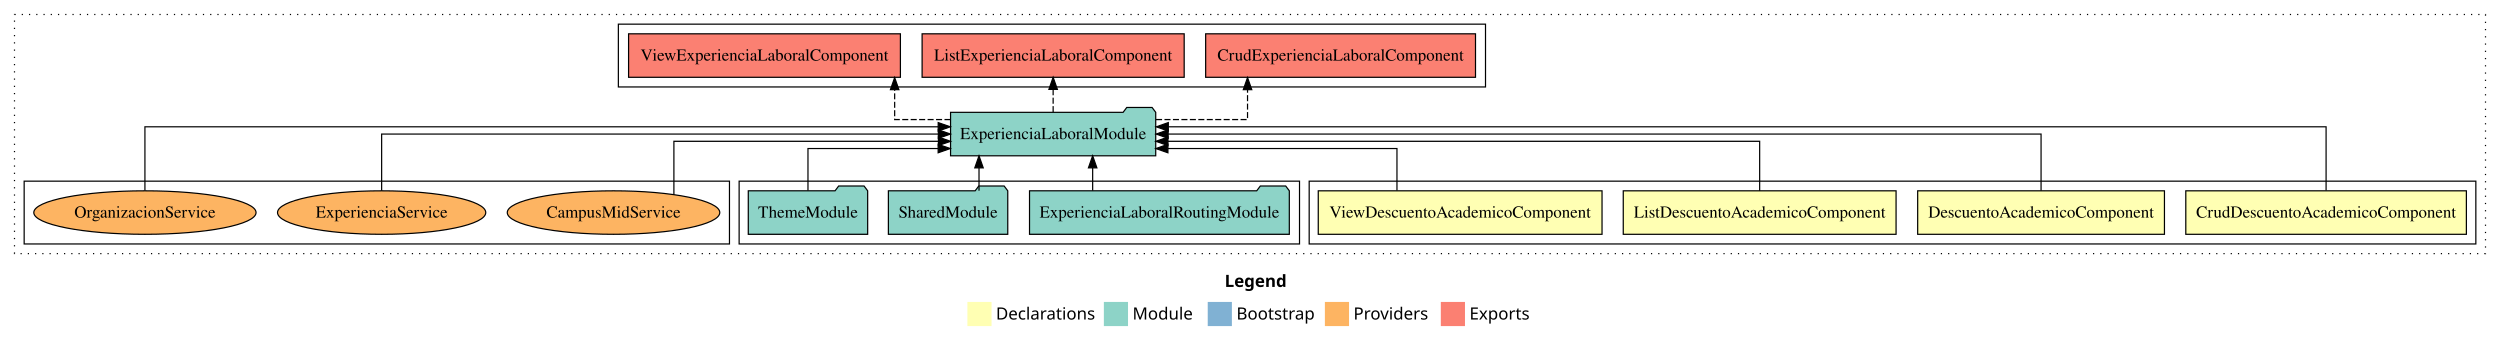
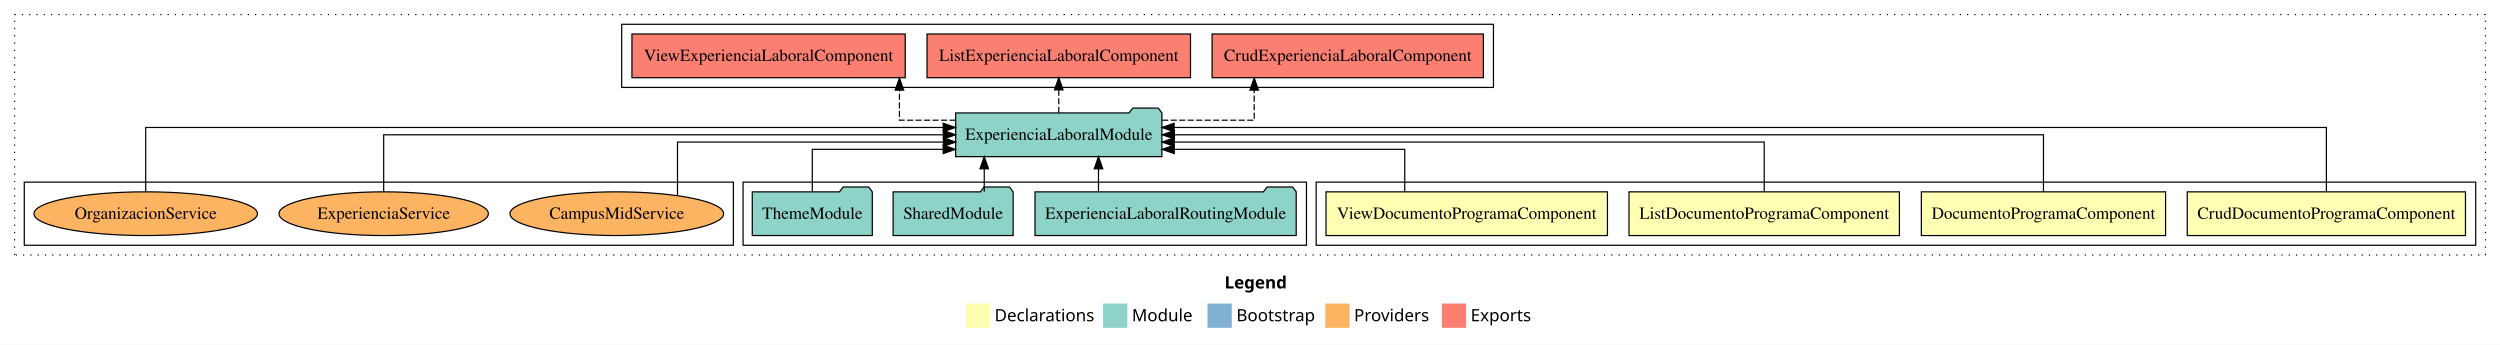
- <svg xmlns="http://www.w3.org/2000/svg" width="2070pt" height="284pt" viewBox="0.00 0.00 2070.00 284.00">
+ <svg xmlns="http://www.w3.org/2000/svg" width="2059pt" height="284pt" viewBox="0.00 0.00 2059.00 284.00">
  <g id="graph0" class="graph" transform="scale(1 1) rotate(0) translate(4 280)">
-     <polygon fill="#ffffff" stroke="transparent" points="-4,4 -4,-280 2066,-280 2066,4 -4,4" />
-     <text text-anchor="start" x="1010.009" y="-42.4" font-family="sans-serif" font-weight="bold" font-size="14.00" fill="#000000">Legend</text>
-     <polygon fill="#ffffb3" stroke="transparent" points="797,-10 797,-30 817,-30 817,-10 797,-10" />
-     <text text-anchor="start" x="820.629" y="-15.4" font-family="sans-serif" font-size="14.00" fill="#000000">  Declarations</text>
-     <polygon fill="#8dd3c7" stroke="transparent" points="910,-10 910,-30 930,-30 930,-10 910,-10" />
-     <text text-anchor="start" x="933.725" y="-15.4" font-family="sans-serif" font-size="14.00" fill="#000000">  Module</text>
-     <polygon fill="#80b1d3" stroke="transparent" points="996,-10 996,-30 1016,-30 1016,-10 996,-10" />
-     <text text-anchor="start" x="1019.781" y="-15.4" font-family="sans-serif" font-size="14.00" fill="#000000">  Bootstrap</text>
-     <polygon fill="#fdb462" stroke="transparent" points="1093,-10 1093,-30 1113,-30 1113,-10 1093,-10" />
-     <text text-anchor="start" x="1116.673" y="-15.4" font-family="sans-serif" font-size="14.00" fill="#000000">  Providers</text>
-     <polygon fill="#fb8072" stroke="transparent" points="1189,-10 1189,-30 1209,-30 1209,-10 1189,-10" />
-     <text text-anchor="start" x="1212.726" y="-15.4" font-family="sans-serif" font-size="14.00" fill="#000000">  Exports</text>
+     <polygon fill="#ffffff" stroke="transparent" points="-4,4 -4,-280 2055,-280 2055,4 -4,4" />
+     <text text-anchor="start" x="1004.509" y="-42.4" font-family="sans-serif" font-weight="bold" font-size="14.00" fill="#000000">Legend</text>
+     <polygon fill="#ffffb3" stroke="transparent" points="791.5,-10 791.5,-30 811.5,-30 811.5,-10 791.5,-10" />
+     <text text-anchor="start" x="815.129" y="-15.4" font-family="sans-serif" font-size="14.00" fill="#000000">  Declarations</text>
+     <polygon fill="#8dd3c7" stroke="transparent" points="904.5,-10 904.5,-30 924.5,-30 924.5,-10 904.5,-10" />
+     <text text-anchor="start" x="928.225" y="-15.4" font-family="sans-serif" font-size="14.00" fill="#000000">  Module</text>
+     <polygon fill="#80b1d3" stroke="transparent" points="990.5,-10 990.5,-30 1010.5,-30 1010.5,-10 990.5,-10" />
+     <text text-anchor="start" x="1014.281" y="-15.4" font-family="sans-serif" font-size="14.00" fill="#000000">  Bootstrap</text>
+     <polygon fill="#fdb462" stroke="transparent" points="1087.5,-10 1087.5,-30 1107.5,-30 1107.5,-10 1087.5,-10" />
+     <text text-anchor="start" x="1111.173" y="-15.4" font-family="sans-serif" font-size="14.00" fill="#000000">  Providers</text>
+     <polygon fill="#fb8072" stroke="transparent" points="1183.5,-10 1183.5,-30 1203.5,-30 1203.5,-10 1183.5,-10" />
+     <text text-anchor="start" x="1207.226" y="-15.4" font-family="sans-serif" font-size="14.00" fill="#000000">  Exports</text>
    <g id="clust1" class="cluster">
-       <polygon fill="none" stroke="#000000" stroke-dasharray="1,5" points="8,-70 8,-268 2054,-268 2054,-70 8,-70" />
+       <polygon fill="none" stroke="#000000" stroke-dasharray="1,5" points="8,-70 8,-268 2043,-268 2043,-70 8,-70" />
    </g>
    <g id="clust2" class="cluster">
-       <polygon fill="none" stroke="#000000" points="1080,-78 1080,-130 2046,-130 2046,-78 1080,-78" />
+       <polygon fill="none" stroke="#000000" points="1080,-78 1080,-130 2035,-130 2035,-78 1080,-78" />
    </g>
    <g id="clust7" class="cluster">
      <polygon fill="none" stroke="#000000" points="608,-78 608,-130 1072,-130 1072,-78 608,-78" />
    </g>
    <g id="clust8" class="cluster">
      <polygon fill="none" stroke="#000000" points="508,-208 508,-260 1226,-260 1226,-208 508,-208" />
    </g>
    <g id="clust10" class="cluster">
      <polygon fill="none" stroke="#000000" points="16,-78 16,-130 600,-130 600,-78 16,-78" />
    </g>
    <g id="node1" class="node">
-       <polygon fill="#ffffb3" stroke="#000000" points="2038.161,-122 1805.839,-122 1805.839,-86 2038.161,-86 2038.161,-122" />
-       <text text-anchor="middle" x="1922" y="-99.8" font-family="Times,serif" font-size="14.00" fill="#000000">CrudDescuentoAcademicoComponent</text>
+       <polygon fill="#ffffb3" stroke="#000000" points="2026.57,-122 1797.43,-122 1797.43,-86 2026.57,-86 2026.57,-122" />
+       <text text-anchor="middle" x="1912" y="-99.8" font-family="Times,serif" font-size="14.00" fill="#000000">CrudDocumentoProgramaComponent</text>
    </g>
    <g id="node5" class="node">
      <polygon fill="#8dd3c7" stroke="#000000" points="952.936,-187 949.936,-191 928.936,-191 925.936,-187 783.064,-187 783.064,-151 952.936,-151 952.936,-187" />
      <text text-anchor="middle" x="868" y="-164.8" font-family="Times,serif" font-size="14.00" fill="#000000">ExperienciaLaboralModule</text>
    </g>
    <g id="edge1" class="edge">
-       <path fill="none" stroke="#000000" d="M1922,-122.284C1922,-143.321 1922,-175 1922,-175 1922,-175 963.36,-175 963.36,-175" />
-       <polygon fill="#000000" stroke="#000000" points="963.361,-171.5 953.36,-175 963.36,-178.5 963.361,-171.5" />
+       <path fill="none" stroke="#000000" d="M1912,-122.284C1912,-143.321 1912,-175 1912,-175 1912,-175 962.992,-175 962.992,-175" />
+       <polygon fill="#000000" stroke="#000000" points="962.992,-171.5 952.992,-175 962.992,-178.5 962.992,-171.5" />
    </g>
    <g id="node2" class="node">
-       <polygon fill="#ffffb3" stroke="#000000" points="1788.164,-122 1583.836,-122 1583.836,-86 1788.164,-86 1788.164,-122" />
-       <text text-anchor="middle" x="1686" y="-99.8" font-family="Times,serif" font-size="14.00" fill="#000000">DescuentoAcademicoComponent</text>
+       <polygon fill="#ffffb3" stroke="#000000" points="1779.573,-122 1578.427,-122 1578.427,-86 1779.573,-86 1779.573,-122" />
+       <text text-anchor="middle" x="1679" y="-99.8" font-family="Times,serif" font-size="14.00" fill="#000000">DocumentoProgramaComponent</text>
    </g>
    <g id="edge2" class="edge">
-       <path fill="none" stroke="#000000" d="M1686,-122.106C1686,-141.339 1686,-169 1686,-169 1686,-169 963.225,-169 963.225,-169" />
-       <polygon fill="#000000" stroke="#000000" points="963.226,-165.5 953.225,-169 963.225,-172.5 963.226,-165.5" />
+       <path fill="none" stroke="#000000" d="M1679,-122.106C1679,-141.339 1679,-169 1679,-169 1679,-169 963.258,-169 963.258,-169" />
+       <polygon fill="#000000" stroke="#000000" points="963.258,-165.5 953.258,-169 963.258,-172.5 963.258,-165.5" />
    </g>
    <g id="node3" class="node">
-       <polygon fill="#ffffb3" stroke="#000000" points="1565.943,-122 1340.057,-122 1340.057,-86 1565.943,-86 1565.943,-122" />
-       <text text-anchor="middle" x="1453" y="-99.8" font-family="Times,serif" font-size="14.00" fill="#000000">ListDescuentoAcademicoComponent</text>
+       <polygon fill="#ffffb3" stroke="#000000" points="1560.351,-122 1337.649,-122 1337.649,-86 1560.351,-86 1560.351,-122" />
+       <text text-anchor="middle" x="1449" y="-99.8" font-family="Times,serif" font-size="14.00" fill="#000000">ListDocumentoProgramaComponent</text>
    </g>
    <g id="edge3" class="edge">
-       <path fill="none" stroke="#000000" d="M1453,-122.022C1453,-139.373 1453,-163 1453,-163 1453,-163 963.064,-163 963.064,-163" />
-       <polygon fill="#000000" stroke="#000000" points="963.064,-159.5 953.064,-163 963.064,-166.5 963.064,-159.5" />
+       <path fill="none" stroke="#000000" d="M1449,-122.022C1449,-139.373 1449,-163 1449,-163 1449,-163 963.105,-163 963.105,-163" />
+       <polygon fill="#000000" stroke="#000000" points="963.105,-159.5 953.105,-163 963.105,-166.5 963.105,-159.5" />
    </g>
    <g id="node4" class="node">
-       <polygon fill="#ffffb3" stroke="#000000" points="1322.483,-122 1087.517,-122 1087.517,-86 1322.483,-86 1322.483,-122" />
-       <text text-anchor="middle" x="1205" y="-99.8" font-family="Times,serif" font-size="14.00" fill="#000000">ViewDescuentoAcademicoComponent</text>
+       <polygon fill="#ffffb3" stroke="#000000" points="1319.892,-122 1088.108,-122 1088.108,-86 1319.892,-86 1319.892,-122" />
+       <text text-anchor="middle" x="1204" y="-99.8" font-family="Times,serif" font-size="14.00" fill="#000000">ViewDocumentoProgramaComponent</text>
    </g>
    <g id="edge4" class="edge">
-       <path fill="none" stroke="#000000" d="M1152.683,-122.24C1152.683,-137.571 1152.683,-157 1152.683,-157 1152.683,-157 963.029,-157 963.029,-157" />
-       <polygon fill="#000000" stroke="#000000" points="963.029,-153.5 953.029,-157 963.029,-160.5 963.029,-153.5" />
+       <path fill="none" stroke="#000000" d="M1152.956,-122.24C1152.956,-137.571 1152.956,-157 1152.956,-157 1152.956,-157 963.11,-157 963.11,-157" />
+       <polygon fill="#000000" stroke="#000000" points="963.11,-153.5 953.11,-157 963.11,-160.5 963.11,-153.5" />
    </g>
    <g id="node9" class="node">
      <polygon fill="#fb8072" stroke="#000000" points="1217.716,-252 994.284,-252 994.284,-216 1217.716,-216 1217.716,-252" />
      <text text-anchor="middle" x="1106" y="-229.8" font-family="Times,serif" font-size="14.00" fill="#000000">CrudExperienciaLaboralComponent </text>
    </g>
    <g id="edge8" class="edge">
      <path fill="none" stroke="#000000" stroke-dasharray="5,2" d="M953.193,-181C991.802,-181 1028.959,-181 1028.959,-181 1028.959,-181 1028.959,-205.76 1028.959,-205.76" />
      <polygon fill="#000000" stroke="#000000" points="1025.46,-205.76 1028.959,-215.76 1032.46,-205.76 1025.46,-205.76" />
    </g>
    <g id="node10" class="node">
      <polygon fill="#fb8072" stroke="#000000" points="976.497,-252 759.503,-252 759.503,-216 976.497,-216 976.497,-252" />
      <text text-anchor="middle" x="868" y="-229.8" font-family="Times,serif" font-size="14.00" fill="#000000">ListExperienciaLaboralComponent </text>
    </g>
    <g id="edge9" class="edge">
      <path fill="none" stroke="#000000" stroke-dasharray="5,2" d="M868,-187.106C868,-187.106 868,-205.991 868,-205.991" />
      <polygon fill="#000000" stroke="#000000" points="864.5,-205.991 868,-215.991 871.5,-205.991 864.5,-205.991" />
    </g>
    <g id="node11" class="node">
      <polygon fill="#fb8072" stroke="#000000" points="741.537,-252 516.463,-252 516.463,-216 741.537,-216 741.537,-252" />
      <text text-anchor="middle" x="629" y="-229.8" font-family="Times,serif" font-size="14.00" fill="#000000">ViewExperienciaLaboralComponent </text>
    </g>
    <g id="edge10" class="edge">
      <path fill="none" stroke="#000000" stroke-dasharray="5,2" d="M783.042,-181C757.815,-181 736.779,-181 736.779,-181 736.779,-181 736.779,-205.76 736.779,-205.76" />
      <polygon fill="#000000" stroke="#000000" points="733.279,-205.76 736.779,-215.76 740.279,-205.76 733.279,-205.76" />
    </g>
    <g id="node6" class="node">
      <polygon fill="#8dd3c7" stroke="#000000" points="1063.553,-122 1060.553,-126 1039.553,-126 1036.553,-122 848.447,-122 848.447,-86 1063.553,-86 1063.553,-122" />
      <text text-anchor="middle" x="956" y="-99.8" font-family="Times,serif" font-size="14.00" fill="#000000">ExperienciaLaboralRoutingModule</text>
    </g>
    <g id="edge5" class="edge">
      <path fill="none" stroke="#000000" d="M900.721,-122.106C900.721,-122.106 900.721,-140.991 900.721,-140.991" />
      <polygon fill="#000000" stroke="#000000" points="897.221,-140.991 900.721,-150.991 904.221,-140.991 897.221,-140.991" />
    </g>
    <g id="node7" class="node">
      <polygon fill="#8dd3c7" stroke="#000000" points="830.423,-122 827.423,-126 806.423,-126 803.423,-122 731.577,-122 731.577,-86 830.423,-86 830.423,-122" />
      <text text-anchor="middle" x="781" y="-99.8" font-family="Times,serif" font-size="14.00" fill="#000000">SharedModule</text>
    </g>
    <g id="edge6" class="edge">
      <path fill="none" stroke="#000000" d="M806.622,-122.106C806.622,-122.106 806.622,-140.991 806.622,-140.991" />
      <polygon fill="#000000" stroke="#000000" points="803.122,-140.991 806.622,-150.991 810.122,-140.991 803.122,-140.991" />
    </g>
    <g id="node8" class="node">
      <polygon fill="#8dd3c7" stroke="#000000" points="714.423,-122 711.423,-126 690.423,-126 687.423,-122 615.577,-122 615.577,-86 714.423,-86 714.423,-122" />
      <text text-anchor="middle" x="665" y="-99.8" font-family="Times,serif" font-size="14.00" fill="#000000">ThemeModule</text>
    </g>
    <g id="edge7" class="edge">
      <path fill="none" stroke="#000000" d="M665,-122.24C665,-137.571 665,-157 665,-157 665,-157 772.792,-157 772.792,-157" />
      <polygon fill="#000000" stroke="#000000" points="772.792,-160.5 782.792,-157 772.792,-153.5 772.792,-160.5" />
    </g>
    <g id="node12" class="node">
      <ellipse fill="#fdb462" stroke="#000000" cx="504" cy="-104" rx="87.98" ry="18" />
      <text text-anchor="middle" x="504" y="-99.8" font-family="Times,serif" font-size="14.00" fill="#000000">CampusMidService</text>
    </g>
    <g id="edge11" class="edge">
      <path fill="none" stroke="#000000" d="M553.986,-118.888C553.986,-136.367 553.986,-163 553.986,-163 553.986,-163 773.023,-163 773.023,-163" />
      <polygon fill="#000000" stroke="#000000" points="773.023,-166.5 783.023,-163 773.023,-159.5 773.023,-166.5" />
    </g>
    <g id="node13" class="node">
      <ellipse fill="#fdb462" stroke="#000000" cx="312" cy="-104" rx="86.212" ry="18" />
      <text text-anchor="middle" x="312" y="-99.8" font-family="Times,serif" font-size="14.00" fill="#000000">ExperienciaService</text>
    </g>
    <g id="edge12" class="edge">
      <path fill="none" stroke="#000000" d="M312,-122.106C312,-141.339 312,-169 312,-169 312,-169 772.95,-169 772.95,-169" />
      <polygon fill="#000000" stroke="#000000" points="772.95,-172.5 782.95,-169 772.95,-165.5 772.95,-172.5" />
    </g>
    <g id="node14" class="node">
      <ellipse fill="#fdb462" stroke="#000000" cx="116" cy="-104" rx="92.012" ry="18" />
      <text text-anchor="middle" x="116" y="-99.8" font-family="Times,serif" font-size="14.00" fill="#000000">OrganizacionService</text>
    </g>
    <g id="edge13" class="edge">
      <path fill="none" stroke="#000000" d="M116,-122.284C116,-143.321 116,-175 116,-175 116,-175 772.833,-175 772.833,-175" />
      <polygon fill="#000000" stroke="#000000" points="772.833,-178.5 782.833,-175 772.833,-171.5 772.833,-178.5" />
    </g>
  </g>
</svg>
